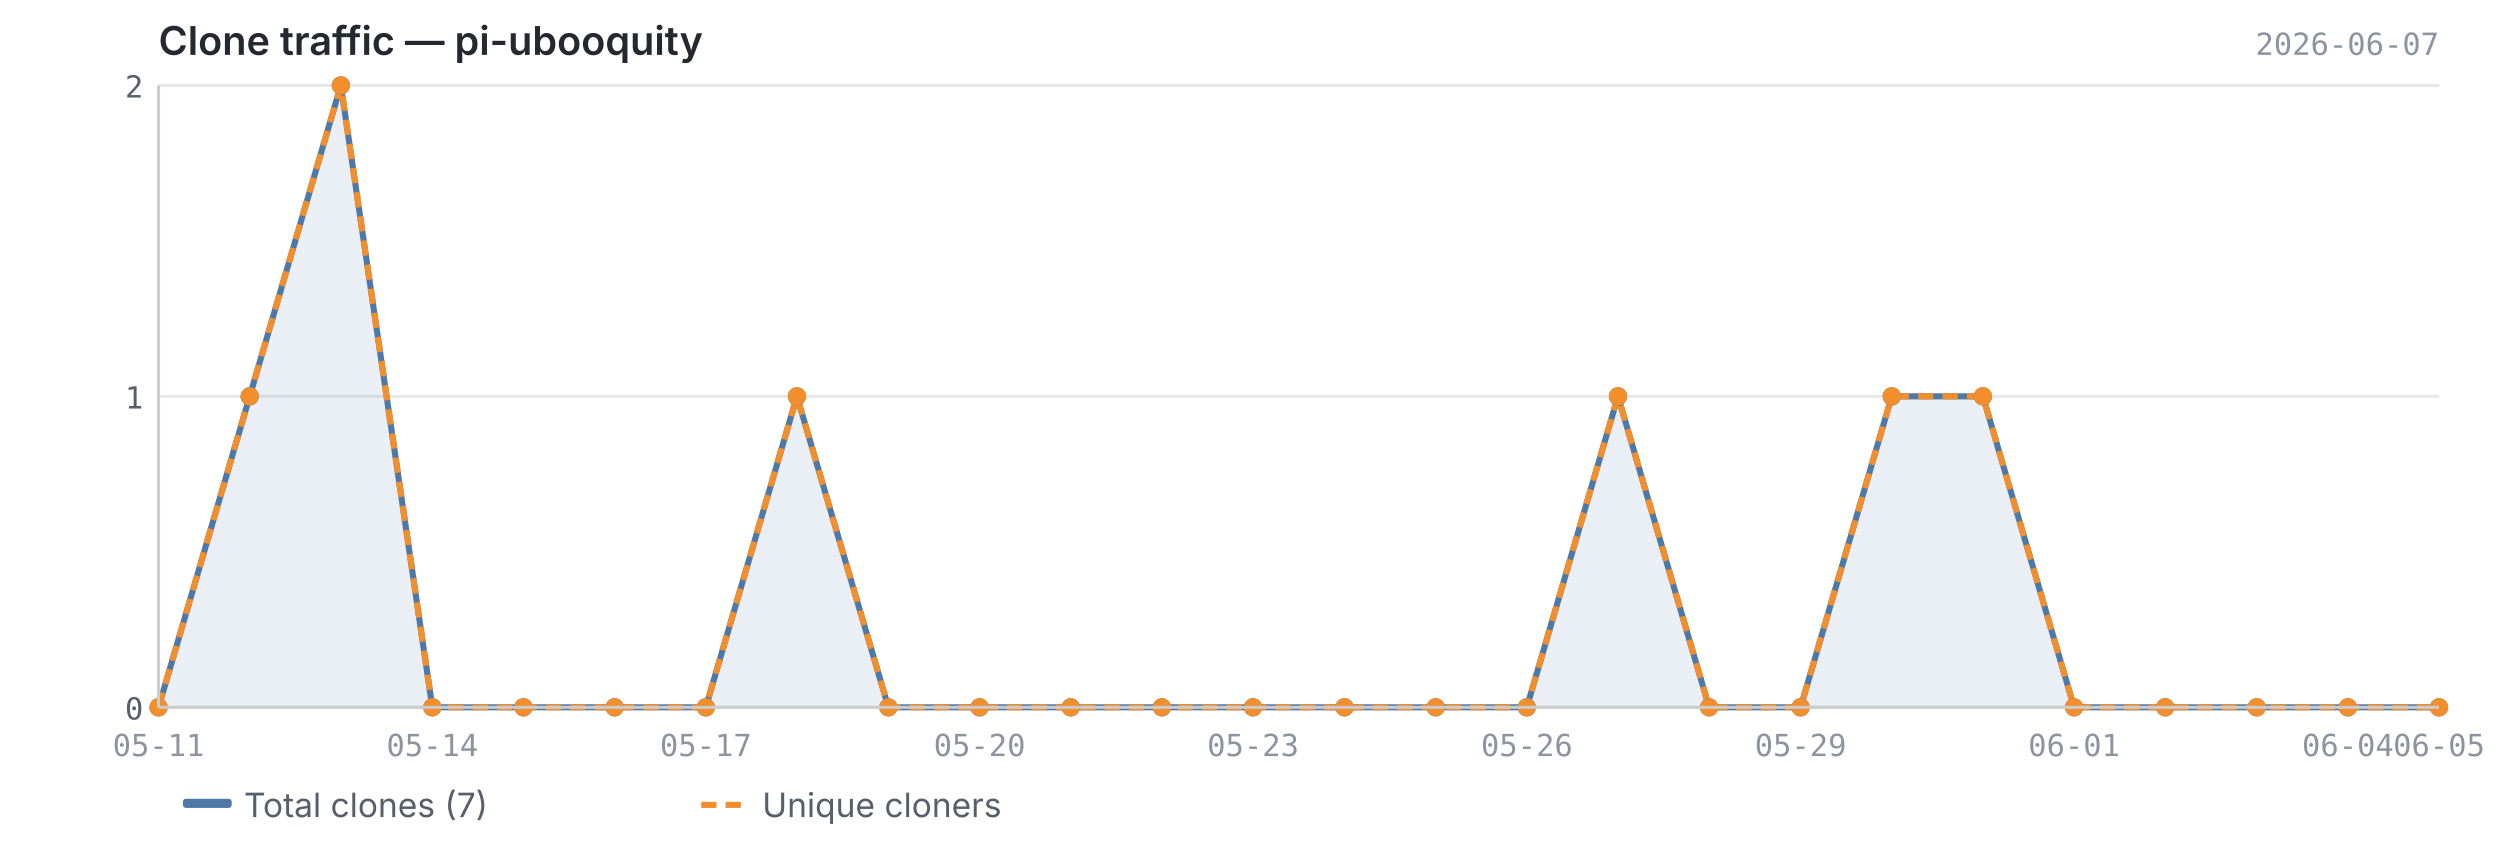
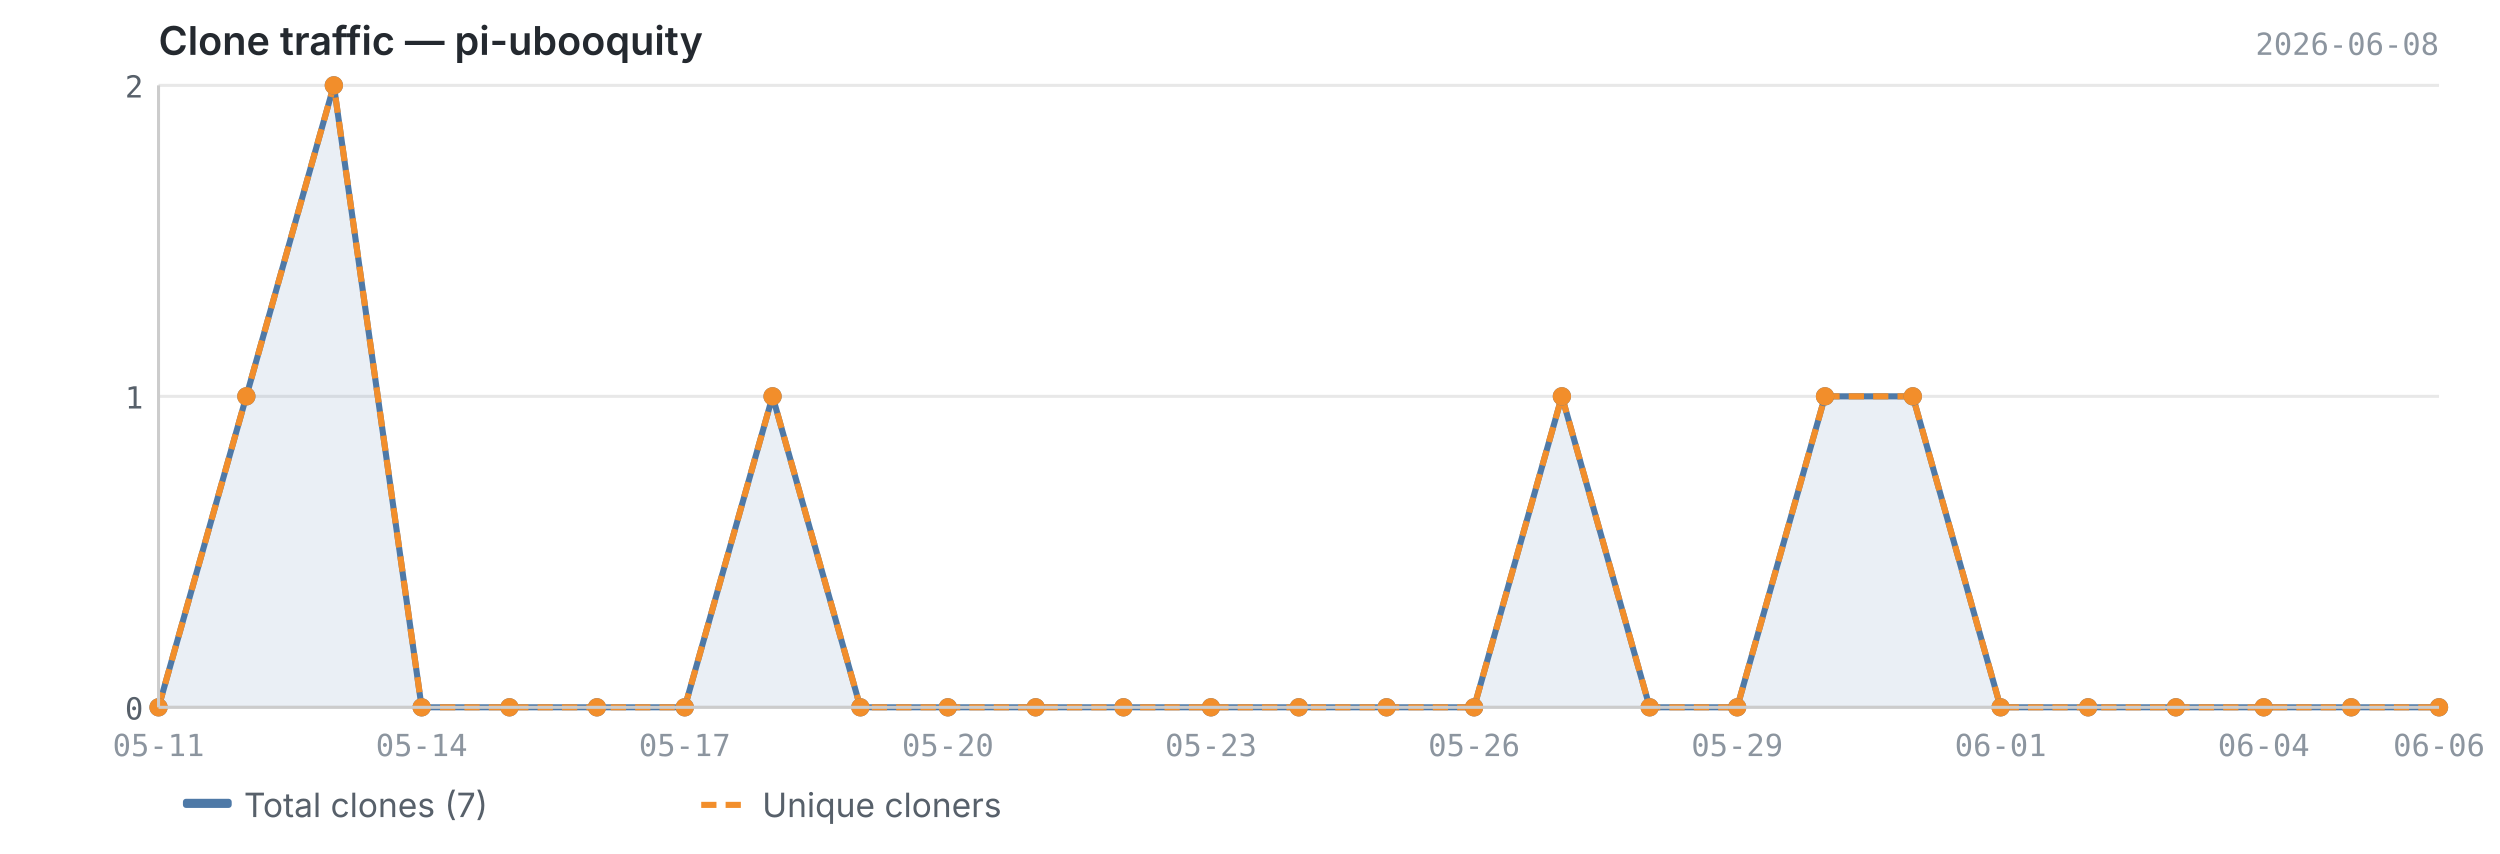
<svg xmlns="http://www.w3.org/2000/svg" viewBox="0 0 820 280" width="820" height="280">
  <text x="52" y="18" font-size="13" font-weight="600" fill="#24292f" font-family="-apple-system, BlinkMacSystemFont, 'Segoe UI', sans-serif">Clone traffic — pi-ubooquity</text>
-   <text x="800" y="18" font-size="10" fill="#8c959f" font-family="ui-monospace, SFMono-Regular, 'SF Mono', Menlo, monospace" text-anchor="end">2026-06-07</text>
+   <text x="800" y="18" font-size="10" fill="#8c959f" font-family="ui-monospace, SFMono-Regular, 'SF Mono', Menlo, monospace" text-anchor="end">2026-06-08</text>
  <line x1="52" y1="232.0" x2="800" y2="232.0" stroke="#e8e8e8" stroke-width="1" />
  <line x1="52" y1="130.0" x2="800" y2="130.0" stroke="#e8e8e8" stroke-width="1" />
  <line x1="52" y1="28.0" x2="800" y2="28.0" stroke="#e8e8e8" stroke-width="1" />
-   <path d="M52.0,232.0 L52.0,232.0 L81.9,130.0 L111.8,28.0 L141.8,232.0 L171.7,232.0 L201.6,232.0 L231.5,232.0 L261.4,130.0 L291.4,232.0 L321.3,232.0 L351.2,232.0 L381.1,232.0 L411.0,232.0 L441.0,232.0 L470.9,232.0 L500.8,232.0 L530.7,130.0 L560.6,232.0 L590.6,232.0 L620.5,130.0 L650.4,130.0 L680.3,232.0 L710.2,232.0 L740.2,232.0 L770.1,232.0 L800.0,232.0 L800.0,232.0 L52.0,232.0Z" fill="#4e79a7" opacity="0.12" />
-   <polyline points="52.0,232.0 81.9,130.0 111.8,28.0 141.8,232.0 171.7,232.0 201.6,232.0 231.5,232.0 261.4,130.0 291.4,232.0 321.3,232.0 351.2,232.0 381.1,232.0 411.0,232.0 441.0,232.0 470.9,232.0 500.8,232.0 530.7,130.0 560.6,232.0 590.6,232.0 620.5,130.0 650.4,130.0 680.3,232.0 710.2,232.0 740.2,232.0 770.1,232.0 800.0,232.0" fill="none" stroke="#4e79a7" stroke-width="2" stroke-linejoin="round" />
-   <polyline points="52.0,232.0 81.9,130.0 111.8,28.0 141.8,232.0 171.7,232.0 201.6,232.0 231.5,232.0 261.4,130.0 291.4,232.0 321.3,232.0 351.2,232.0 381.1,232.0 411.0,232.0 441.0,232.0 470.9,232.0 500.8,232.0 530.7,130.0 560.6,232.0 590.6,232.0 620.5,130.0 650.4,130.0 680.3,232.0 710.2,232.0 740.2,232.0 770.1,232.0 800.0,232.0" fill="none" stroke="#f28e2b" stroke-width="2" stroke-linejoin="round" stroke-dasharray="5,3" />
+   <path d="M52.0,232.0 L52.0,232.0 L80.8,130.0 L109.5,28.0 L138.3,232.0 L167.1,232.0 L195.8,232.0 L224.6,232.0 L253.4,130.0 L282.2,232.0 L310.9,232.0 L339.7,232.0 L368.5,232.0 L397.2,232.0 L426.0,232.0 L454.8,232.0 L483.5,232.0 L512.3,130.0 L541.1,232.0 L569.8,232.0 L598.6,130.0 L627.4,130.0 L656.2,232.0 L684.9,232.0 L713.7,232.0 L742.5,232.0 L771.2,232.0 L800.0,232.0 L800.0,232.0 L52.0,232.0Z" fill="#4e79a7" opacity="0.12" />
+   <polyline points="52.0,232.0 80.8,130.0 109.5,28.0 138.3,232.0 167.1,232.0 195.8,232.0 224.6,232.0 253.4,130.0 282.2,232.0 310.9,232.0 339.7,232.0 368.5,232.0 397.2,232.0 426.0,232.0 454.8,232.0 483.5,232.0 512.3,130.0 541.1,232.0 569.8,232.0 598.6,130.0 627.4,130.0 656.2,232.0 684.9,232.0 713.7,232.0 742.5,232.0 771.2,232.0 800.0,232.0" fill="none" stroke="#4e79a7" stroke-width="2" stroke-linejoin="round" />
+   <polyline points="52.0,232.0 80.8,130.0 109.5,28.0 138.3,232.0 167.1,232.0 195.8,232.0 224.6,232.0 253.4,130.0 282.2,232.0 310.9,232.0 339.7,232.0 368.5,232.0 397.2,232.0 426.0,232.0 454.8,232.0 483.5,232.0 512.3,130.0 541.1,232.0 569.8,232.0 598.6,130.0 627.4,130.0 656.2,232.0 684.9,232.0 713.7,232.0 742.5,232.0 771.2,232.0 800.0,232.0" fill="none" stroke="#f28e2b" stroke-width="2" stroke-linejoin="round" stroke-dasharray="5,3" />
  <circle cx="52.0" cy="232.0" r="3" fill="#4e79a7" />
-   <circle cx="81.9" cy="130.0" r="3" fill="#4e79a7" />
-   <circle cx="111.8" cy="28.0" r="3" fill="#4e79a7" />
-   <circle cx="141.8" cy="232.0" r="3" fill="#4e79a7" />
-   <circle cx="171.7" cy="232.0" r="3" fill="#4e79a7" />
-   <circle cx="201.6" cy="232.0" r="3" fill="#4e79a7" />
-   <circle cx="231.5" cy="232.0" r="3" fill="#4e79a7" />
-   <circle cx="261.4" cy="130.0" r="3" fill="#4e79a7" />
-   <circle cx="291.4" cy="232.0" r="3" fill="#4e79a7" />
-   <circle cx="321.3" cy="232.0" r="3" fill="#4e79a7" />
-   <circle cx="351.2" cy="232.0" r="3" fill="#4e79a7" />
-   <circle cx="381.1" cy="232.0" r="3" fill="#4e79a7" />
-   <circle cx="411.0" cy="232.0" r="3" fill="#4e79a7" />
-   <circle cx="441.0" cy="232.0" r="3" fill="#4e79a7" />
-   <circle cx="470.9" cy="232.0" r="3" fill="#4e79a7" />
-   <circle cx="500.8" cy="232.0" r="3" fill="#4e79a7" />
-   <circle cx="530.7" cy="130.0" r="3" fill="#4e79a7" />
-   <circle cx="560.6" cy="232.0" r="3" fill="#4e79a7" />
-   <circle cx="590.6" cy="232.0" r="3" fill="#4e79a7" />
-   <circle cx="620.5" cy="130.0" r="3" fill="#4e79a7" />
-   <circle cx="650.4" cy="130.0" r="3" fill="#4e79a7" />
-   <circle cx="680.3" cy="232.0" r="3" fill="#4e79a7" />
-   <circle cx="710.2" cy="232.0" r="3" fill="#4e79a7" />
-   <circle cx="740.2" cy="232.0" r="3" fill="#4e79a7" />
-   <circle cx="770.1" cy="232.0" r="3" fill="#4e79a7" />
+   <circle cx="80.8" cy="130.0" r="3" fill="#4e79a7" />
+   <circle cx="109.5" cy="28.0" r="3" fill="#4e79a7" />
+   <circle cx="138.3" cy="232.0" r="3" fill="#4e79a7" />
+   <circle cx="167.1" cy="232.0" r="3" fill="#4e79a7" />
+   <circle cx="195.8" cy="232.0" r="3" fill="#4e79a7" />
+   <circle cx="224.6" cy="232.0" r="3" fill="#4e79a7" />
+   <circle cx="253.4" cy="130.0" r="3" fill="#4e79a7" />
+   <circle cx="282.2" cy="232.0" r="3" fill="#4e79a7" />
+   <circle cx="310.9" cy="232.0" r="3" fill="#4e79a7" />
+   <circle cx="339.7" cy="232.0" r="3" fill="#4e79a7" />
+   <circle cx="368.5" cy="232.0" r="3" fill="#4e79a7" />
+   <circle cx="397.2" cy="232.0" r="3" fill="#4e79a7" />
+   <circle cx="426.0" cy="232.0" r="3" fill="#4e79a7" />
+   <circle cx="454.8" cy="232.0" r="3" fill="#4e79a7" />
+   <circle cx="483.5" cy="232.0" r="3" fill="#4e79a7" />
+   <circle cx="512.3" cy="130.0" r="3" fill="#4e79a7" />
+   <circle cx="541.1" cy="232.0" r="3" fill="#4e79a7" />
+   <circle cx="569.8" cy="232.0" r="3" fill="#4e79a7" />
+   <circle cx="598.6" cy="130.0" r="3" fill="#4e79a7" />
+   <circle cx="627.4" cy="130.0" r="3" fill="#4e79a7" />
+   <circle cx="656.2" cy="232.0" r="3" fill="#4e79a7" />
+   <circle cx="684.9" cy="232.0" r="3" fill="#4e79a7" />
+   <circle cx="713.7" cy="232.0" r="3" fill="#4e79a7" />
+   <circle cx="742.5" cy="232.0" r="3" fill="#4e79a7" />
+   <circle cx="771.2" cy="232.0" r="3" fill="#4e79a7" />
  <circle cx="800.0" cy="232.0" r="3" fill="#4e79a7" />
  <circle cx="52.0" cy="232.0" r="3" fill="#f28e2b" />
-   <circle cx="81.9" cy="130.0" r="3" fill="#f28e2b" />
-   <circle cx="111.8" cy="28.0" r="3" fill="#f28e2b" />
-   <circle cx="141.8" cy="232.0" r="3" fill="#f28e2b" />
-   <circle cx="171.7" cy="232.0" r="3" fill="#f28e2b" />
-   <circle cx="201.6" cy="232.0" r="3" fill="#f28e2b" />
-   <circle cx="231.5" cy="232.0" r="3" fill="#f28e2b" />
-   <circle cx="261.4" cy="130.0" r="3" fill="#f28e2b" />
-   <circle cx="291.4" cy="232.0" r="3" fill="#f28e2b" />
-   <circle cx="321.3" cy="232.0" r="3" fill="#f28e2b" />
-   <circle cx="351.2" cy="232.0" r="3" fill="#f28e2b" />
-   <circle cx="381.1" cy="232.0" r="3" fill="#f28e2b" />
-   <circle cx="411.0" cy="232.0" r="3" fill="#f28e2b" />
-   <circle cx="441.0" cy="232.0" r="3" fill="#f28e2b" />
-   <circle cx="470.9" cy="232.0" r="3" fill="#f28e2b" />
-   <circle cx="500.8" cy="232.0" r="3" fill="#f28e2b" />
-   <circle cx="530.7" cy="130.0" r="3" fill="#f28e2b" />
-   <circle cx="560.6" cy="232.0" r="3" fill="#f28e2b" />
-   <circle cx="590.6" cy="232.0" r="3" fill="#f28e2b" />
-   <circle cx="620.5" cy="130.0" r="3" fill="#f28e2b" />
-   <circle cx="650.4" cy="130.0" r="3" fill="#f28e2b" />
-   <circle cx="680.3" cy="232.0" r="3" fill="#f28e2b" />
-   <circle cx="710.2" cy="232.0" r="3" fill="#f28e2b" />
-   <circle cx="740.2" cy="232.0" r="3" fill="#f28e2b" />
-   <circle cx="770.1" cy="232.0" r="3" fill="#f28e2b" />
+   <circle cx="80.8" cy="130.0" r="3" fill="#f28e2b" />
+   <circle cx="109.5" cy="28.0" r="3" fill="#f28e2b" />
+   <circle cx="138.3" cy="232.0" r="3" fill="#f28e2b" />
+   <circle cx="167.1" cy="232.0" r="3" fill="#f28e2b" />
+   <circle cx="195.8" cy="232.0" r="3" fill="#f28e2b" />
+   <circle cx="224.6" cy="232.0" r="3" fill="#f28e2b" />
+   <circle cx="253.4" cy="130.0" r="3" fill="#f28e2b" />
+   <circle cx="282.2" cy="232.0" r="3" fill="#f28e2b" />
+   <circle cx="310.9" cy="232.0" r="3" fill="#f28e2b" />
+   <circle cx="339.7" cy="232.0" r="3" fill="#f28e2b" />
+   <circle cx="368.5" cy="232.0" r="3" fill="#f28e2b" />
+   <circle cx="397.2" cy="232.0" r="3" fill="#f28e2b" />
+   <circle cx="426.0" cy="232.0" r="3" fill="#f28e2b" />
+   <circle cx="454.8" cy="232.0" r="3" fill="#f28e2b" />
+   <circle cx="483.5" cy="232.0" r="3" fill="#f28e2b" />
+   <circle cx="512.3" cy="130.0" r="3" fill="#f28e2b" />
+   <circle cx="541.1" cy="232.0" r="3" fill="#f28e2b" />
+   <circle cx="569.8" cy="232.0" r="3" fill="#f28e2b" />
+   <circle cx="598.6" cy="130.0" r="3" fill="#f28e2b" />
+   <circle cx="627.4" cy="130.0" r="3" fill="#f28e2b" />
+   <circle cx="656.2" cy="232.0" r="3" fill="#f28e2b" />
+   <circle cx="684.9" cy="232.0" r="3" fill="#f28e2b" />
+   <circle cx="713.7" cy="232.0" r="3" fill="#f28e2b" />
+   <circle cx="742.5" cy="232.0" r="3" fill="#f28e2b" />
+   <circle cx="771.2" cy="232.0" r="3" fill="#f28e2b" />
  <circle cx="800.0" cy="232.0" r="3" fill="#f28e2b" />
  <line x1="52" y1="28" x2="52" y2="232" stroke="#cccccc" stroke-width="1" />
  <line x1="52" y1="232" x2="800" y2="232" stroke="#cccccc" stroke-width="1" />
  <text x="47" y="236.0" text-anchor="end" font-size="10" fill="#57606a" font-family="ui-monospace, SFMono-Regular, 'SF Mono', Menlo, monospace">0</text>
  <text x="47" y="134.0" text-anchor="end" font-size="10" fill="#57606a" font-family="ui-monospace, SFMono-Regular, 'SF Mono', Menlo, monospace">1</text>
  <text x="47" y="32.0" text-anchor="end" font-size="10" fill="#57606a" font-family="ui-monospace, SFMono-Regular, 'SF Mono', Menlo, monospace">2</text>
  <text x="52.0" y="248" text-anchor="middle" font-size="10" fill="#8c959f" font-family="ui-monospace, SFMono-Regular, 'SF Mono', Menlo, monospace">05-11</text>
-   <text x="141.8" y="248" text-anchor="middle" font-size="10" fill="#8c959f" font-family="ui-monospace, SFMono-Regular, 'SF Mono', Menlo, monospace">05-14</text>
-   <text x="231.5" y="248" text-anchor="middle" font-size="10" fill="#8c959f" font-family="ui-monospace, SFMono-Regular, 'SF Mono', Menlo, monospace">05-17</text>
-   <text x="321.3" y="248" text-anchor="middle" font-size="10" fill="#8c959f" font-family="ui-monospace, SFMono-Regular, 'SF Mono', Menlo, monospace">05-20</text>
-   <text x="411.0" y="248" text-anchor="middle" font-size="10" fill="#8c959f" font-family="ui-monospace, SFMono-Regular, 'SF Mono', Menlo, monospace">05-23</text>
-   <text x="500.8" y="248" text-anchor="middle" font-size="10" fill="#8c959f" font-family="ui-monospace, SFMono-Regular, 'SF Mono', Menlo, monospace">05-26</text>
-   <text x="590.6" y="248" text-anchor="middle" font-size="10" fill="#8c959f" font-family="ui-monospace, SFMono-Regular, 'SF Mono', Menlo, monospace">05-29</text>
-   <text x="680.3" y="248" text-anchor="middle" font-size="10" fill="#8c959f" font-family="ui-monospace, SFMono-Regular, 'SF Mono', Menlo, monospace">06-01</text>
-   <text x="770.1" y="248" text-anchor="middle" font-size="10" fill="#8c959f" font-family="ui-monospace, SFMono-Regular, 'SF Mono', Menlo, monospace">06-04</text>
-   <text x="800.0" y="248" text-anchor="middle" font-size="10" fill="#8c959f" font-family="ui-monospace, SFMono-Regular, 'SF Mono', Menlo, monospace">06-05</text>
+   <text x="138.3" y="248" text-anchor="middle" font-size="10" fill="#8c959f" font-family="ui-monospace, SFMono-Regular, 'SF Mono', Menlo, monospace">05-14</text>
+   <text x="224.6" y="248" text-anchor="middle" font-size="10" fill="#8c959f" font-family="ui-monospace, SFMono-Regular, 'SF Mono', Menlo, monospace">05-17</text>
+   <text x="310.9" y="248" text-anchor="middle" font-size="10" fill="#8c959f" font-family="ui-monospace, SFMono-Regular, 'SF Mono', Menlo, monospace">05-20</text>
+   <text x="397.2" y="248" text-anchor="middle" font-size="10" fill="#8c959f" font-family="ui-monospace, SFMono-Regular, 'SF Mono', Menlo, monospace">05-23</text>
+   <text x="483.5" y="248" text-anchor="middle" font-size="10" fill="#8c959f" font-family="ui-monospace, SFMono-Regular, 'SF Mono', Menlo, monospace">05-26</text>
+   <text x="569.8" y="248" text-anchor="middle" font-size="10" fill="#8c959f" font-family="ui-monospace, SFMono-Regular, 'SF Mono', Menlo, monospace">05-29</text>
+   <text x="656.2" y="248" text-anchor="middle" font-size="10" fill="#8c959f" font-family="ui-monospace, SFMono-Regular, 'SF Mono', Menlo, monospace">06-01</text>
+   <text x="742.5" y="248" text-anchor="middle" font-size="10" fill="#8c959f" font-family="ui-monospace, SFMono-Regular, 'SF Mono', Menlo, monospace">06-04</text>
+   <text x="800.0" y="248" text-anchor="middle" font-size="10" fill="#8c959f" font-family="ui-monospace, SFMono-Regular, 'SF Mono', Menlo, monospace">06-06</text>
  <rect x="60" y="262" width="16" height="3" fill="#4e79a7" rx="1" />
  <text x="80" y="268" font-size="11" fill="#57606a" font-family="-apple-system, BlinkMacSystemFont, 'Segoe UI', sans-serif">Total clones (7)</text>
  <line x1="230" y1="264" x2="246" y2="264" stroke="#f28e2b" stroke-width="2" stroke-dasharray="5,3" />
  <text x="250" y="268" font-size="11" fill="#57606a" font-family="-apple-system, BlinkMacSystemFont, 'Segoe UI', sans-serif">Unique cloners</text>
</svg>
